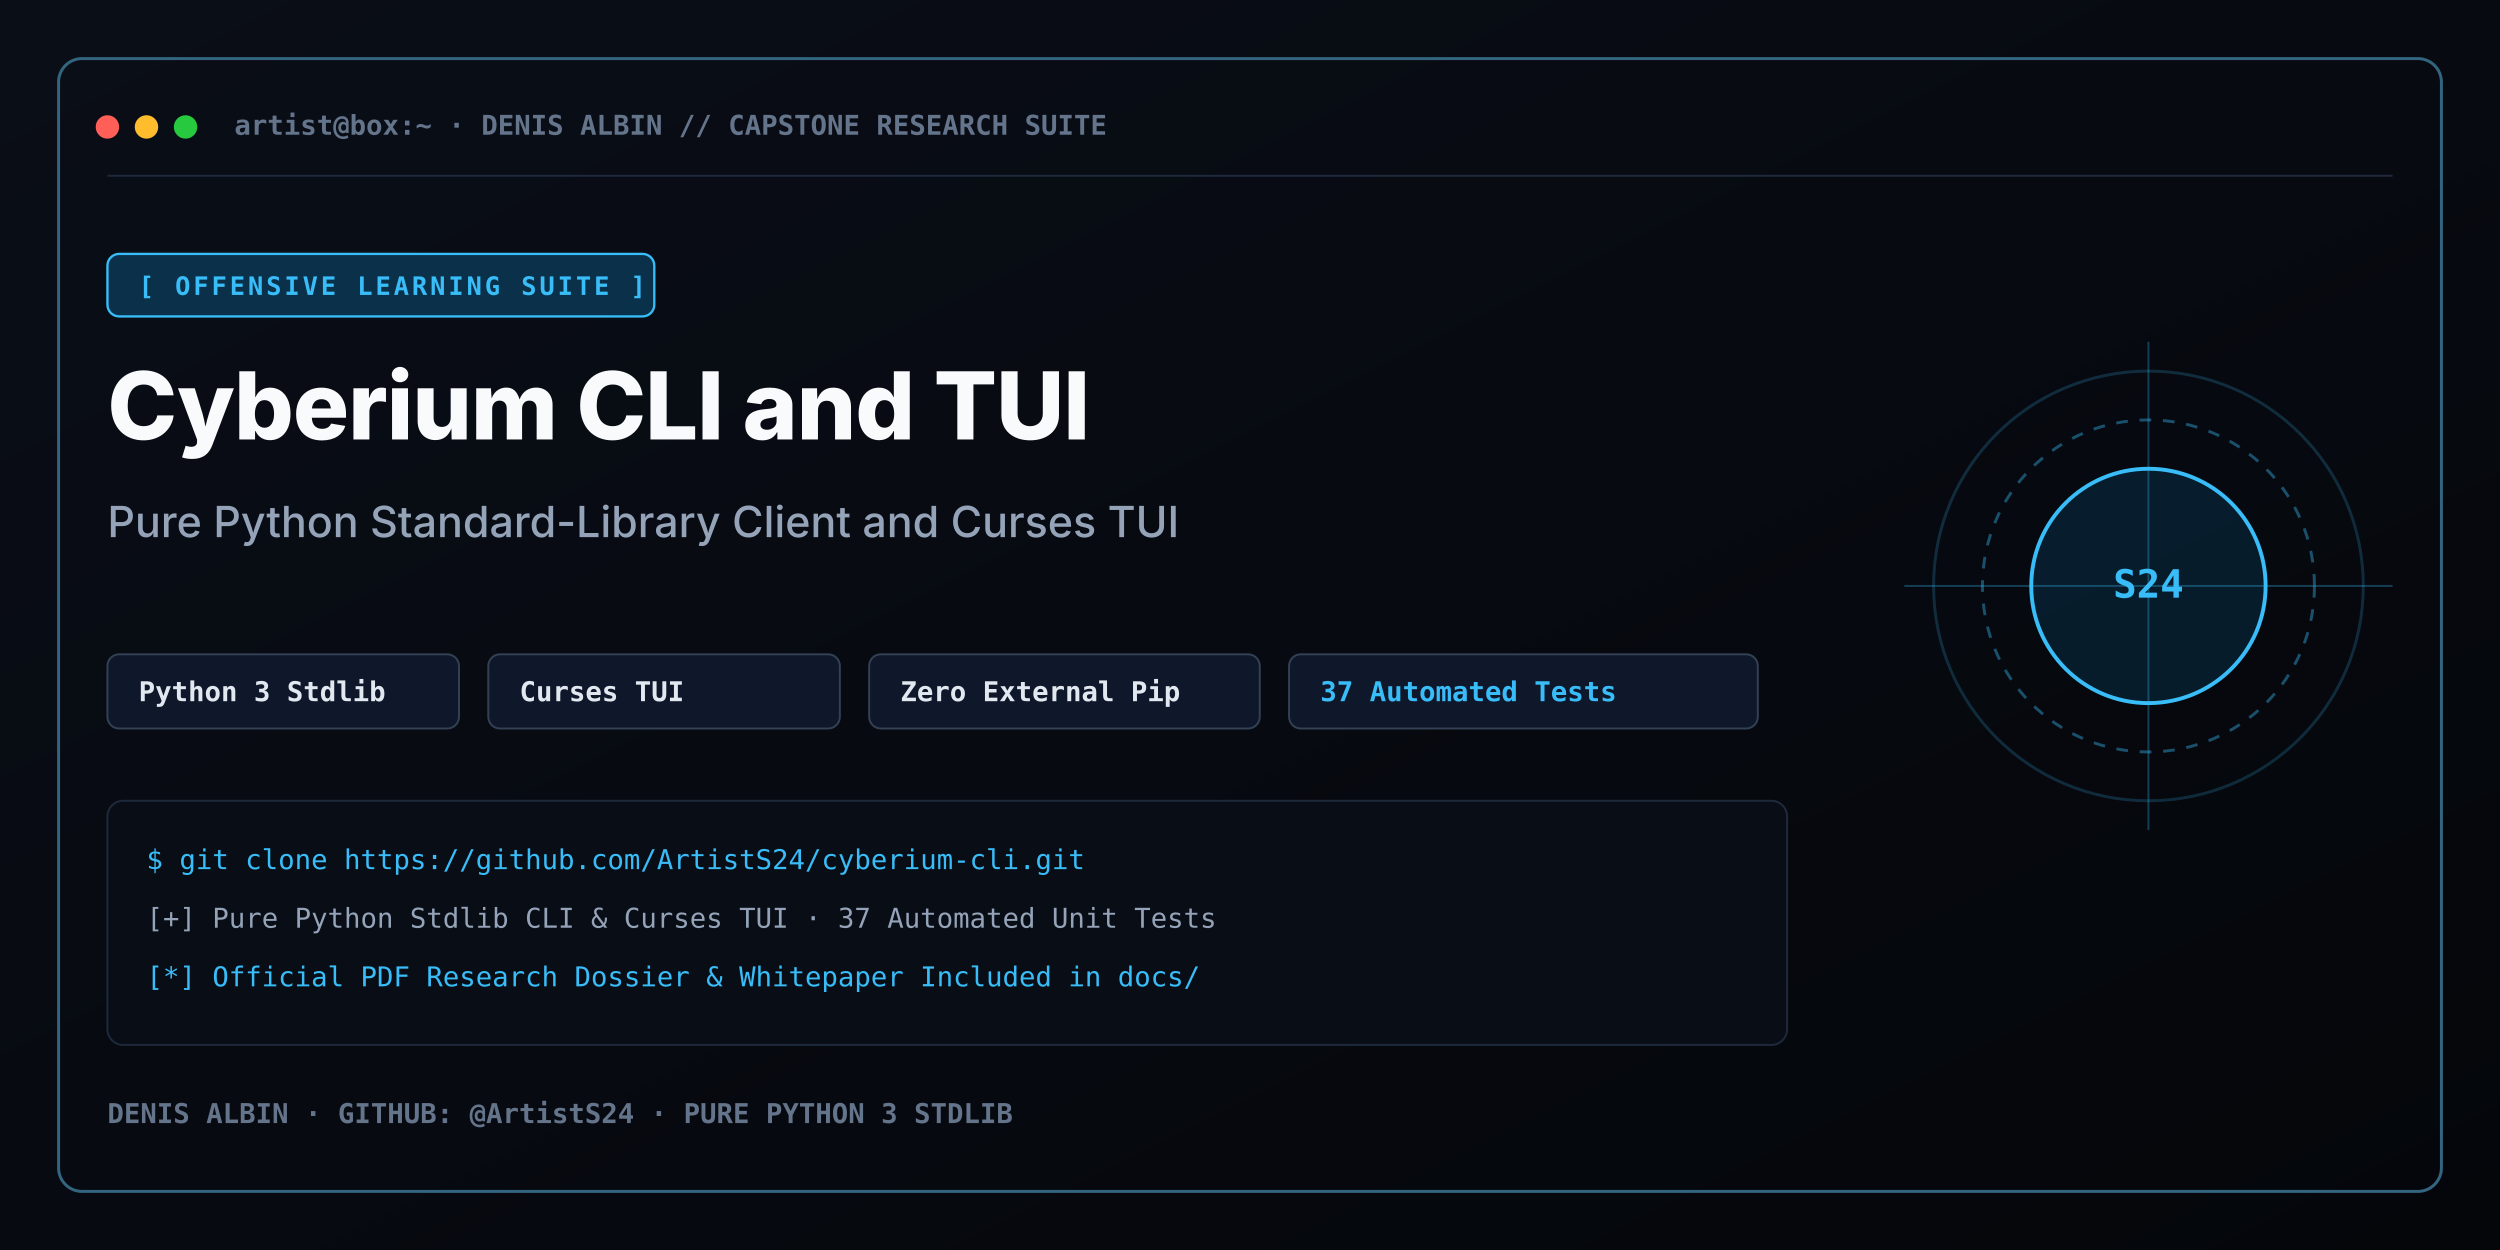
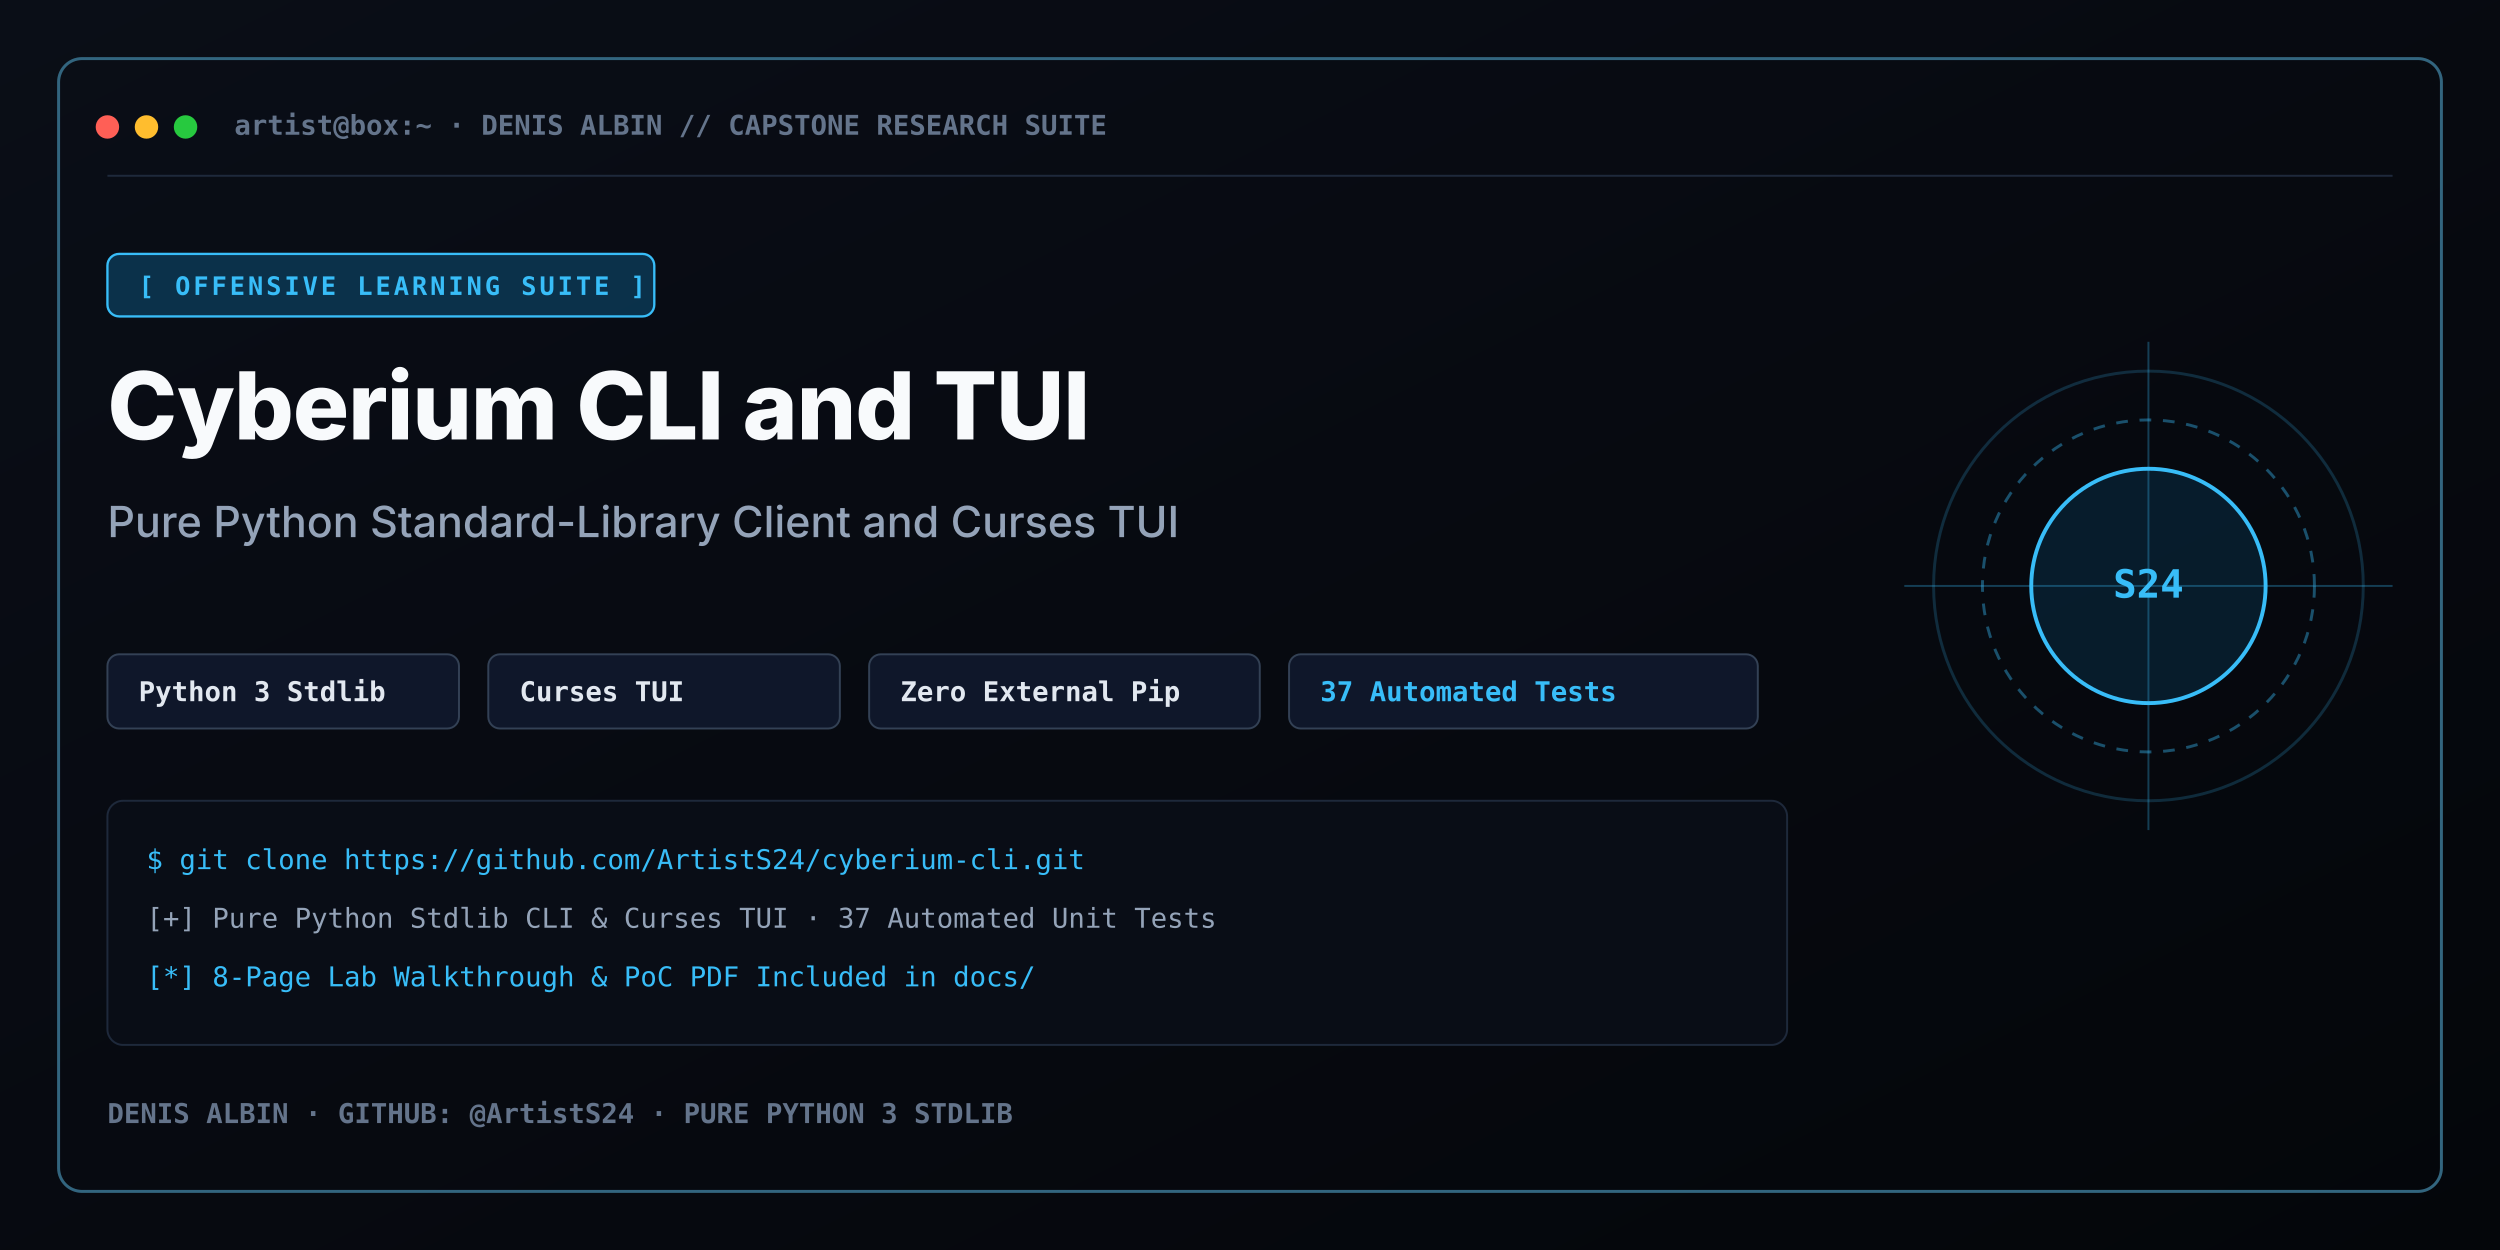
<svg xmlns="http://www.w3.org/2000/svg" viewBox="0 0 1280 640" width="1280" height="640">
  <defs>
    <linearGradient id="bg-grad-cyberium" x1="0%" y1="0%" x2="100%" y2="100%">
      <stop offset="0%" stop-color="#0a0e17" />
      <stop offset="100%" stop-color="#04060a" />
    </linearGradient>
  </defs>
  <rect width="1280" height="640" fill="url(#bg-grad-cyberium)" />
  <rect x="30" y="30" width="1220" height="580" rx="12" fill="none" stroke="#30363d" stroke-width="1.5" />
  <rect x="30" y="30" width="1220" height="580" rx="12" fill="none" stroke="#38bdf8" stroke-width="1.5" stroke-opacity="0.35" />
  <g transform="translate(55, 65)">
    <circle cx="0" cy="0" r="6" fill="#ff5f56" />
    <circle cx="20" cy="0" r="6" fill="#ffbd2e" />
    <circle cx="40" cy="0" r="6" fill="#27c93f" />
    <text x="65" y="4" font-family="monospace" font-size="14" font-weight="600" fill="#64748b">artist@box:~ · DENIS ALBIN // CAPSTONE RESEARCH SUITE</text>
  </g>
  <line x1="55" y1="90" x2="1225" y2="90" stroke="#1e293b" stroke-width="1" />
  <g transform="translate(55, 130)">
    <rect x="0" y="0" width="280" height="32" rx="6" fill="#0c4a6e" fill-opacity="0.6" stroke="#38bdf8" stroke-width="1.2" />
    <text x="16" y="21" font-family="monospace" font-size="13" font-weight="700" fill="#38bdf8" letter-spacing="1.5">[ OFFENSIVE LEARNING SUITE ]</text>
  </g>
  <text x="55" y="225" font-family="ui-sans-serif, system-ui, -apple-system, sans-serif" font-size="48" font-weight="800" fill="#f8fafc" letter-spacing="-0.5">Cyberium CLI and TUI</text>
  <text x="55" y="275" font-family="ui-sans-serif, system-ui, -apple-system, sans-serif" font-size="22" font-weight="500" fill="#94a3b8">Pure Python Standard-Library Client and Curses TUI</text>
  <g transform="translate(55, 335)">
    <rect x="0" y="0" width="180" height="38" rx="6" fill="#0f172a" stroke="#334155" stroke-width="1" />
    <text x="16" y="24" font-family="monospace" font-size="14" font-weight="600" fill="#e2e8f0">Python 3 Stdlib</text>
    <rect x="195" y="0" width="180" height="38" rx="6" fill="#0f172a" stroke="#334155" stroke-width="1" />
    <text x="211" y="24" font-family="monospace" font-size="14" font-weight="600" fill="#e2e8f0">Curses TUI</text>
    <rect x="390" y="0" width="200" height="38" rx="6" fill="#0f172a" stroke="#334155" stroke-width="1" />
    <text x="406" y="24" font-family="monospace" font-size="14" font-weight="600" fill="#e2e8f0">Zero External Pip</text>
    <rect x="605" y="0" width="240" height="38" rx="6" fill="#0f172a" stroke="#334155" stroke-width="1" />
    <text x="621" y="24" font-family="monospace" font-size="14" font-weight="600" fill="#38bdf8">37 Automated Tests</text>
  </g>
  <g transform="translate(55, 410)">
    <rect x="0" y="0" width="860" height="125" rx="8" fill="#090d16" stroke="#1e293b" stroke-width="1" />
    <text x="20" y="35" font-family="monospace" font-size="14" fill="#38bdf8">$ git clone https://github.com/ArtistS24/cyberium-cli.git</text>
    <text x="20" y="65" font-family="monospace" font-size="14" fill="#94a3b8">[+] Pure Python Stdlib CLI &amp; Curses TUI · 37 Automated Unit Tests</text>
-     <text x="20" y="95" font-family="monospace" font-size="14" fill="#38bdf8">[*] Official PDF Research Dossier &amp; Whitepaper Included in docs/</text>
+     <text x="20" y="95" font-family="monospace" font-size="14" fill="#38bdf8">[*] 8-Page Lab Walkthrough &amp; PoC PDF Included in docs/</text>
  </g>
  <g transform="translate(960, 160)">
    <circle cx="140" cy="140" r="110" fill="none" stroke="#38bdf8" stroke-width="1.5" stroke-opacity="0.2" />
    <circle cx="140" cy="140" r="85" fill="none" stroke="#38bdf8" stroke-width="1.5" stroke-dasharray="6,6" stroke-opacity="0.4" />
    <circle cx="140" cy="140" r="60" fill="#0c4a6e" fill-opacity="0.3" stroke="#38bdf8" stroke-width="2" />
    <line x1="140" y1="15" x2="140" y2="265" stroke="#38bdf8" stroke-width="1" stroke-opacity="0.3" />
    <line x1="15" y1="140" x2="265" y2="140" stroke="#38bdf8" stroke-width="1" stroke-opacity="0.3" />
    <text x="140" y="146" font-family="monospace" font-size="20" font-weight="800" fill="#38bdf8" text-anchor="middle">S24</text>
  </g>
  <text x="55" y="575" font-family="monospace" font-size="14" font-weight="600" fill="#64748b">DENIS ALBIN · GITHUB: @ArtistS24 · PURE PYTHON 3 STDLIB</text>
</svg>
